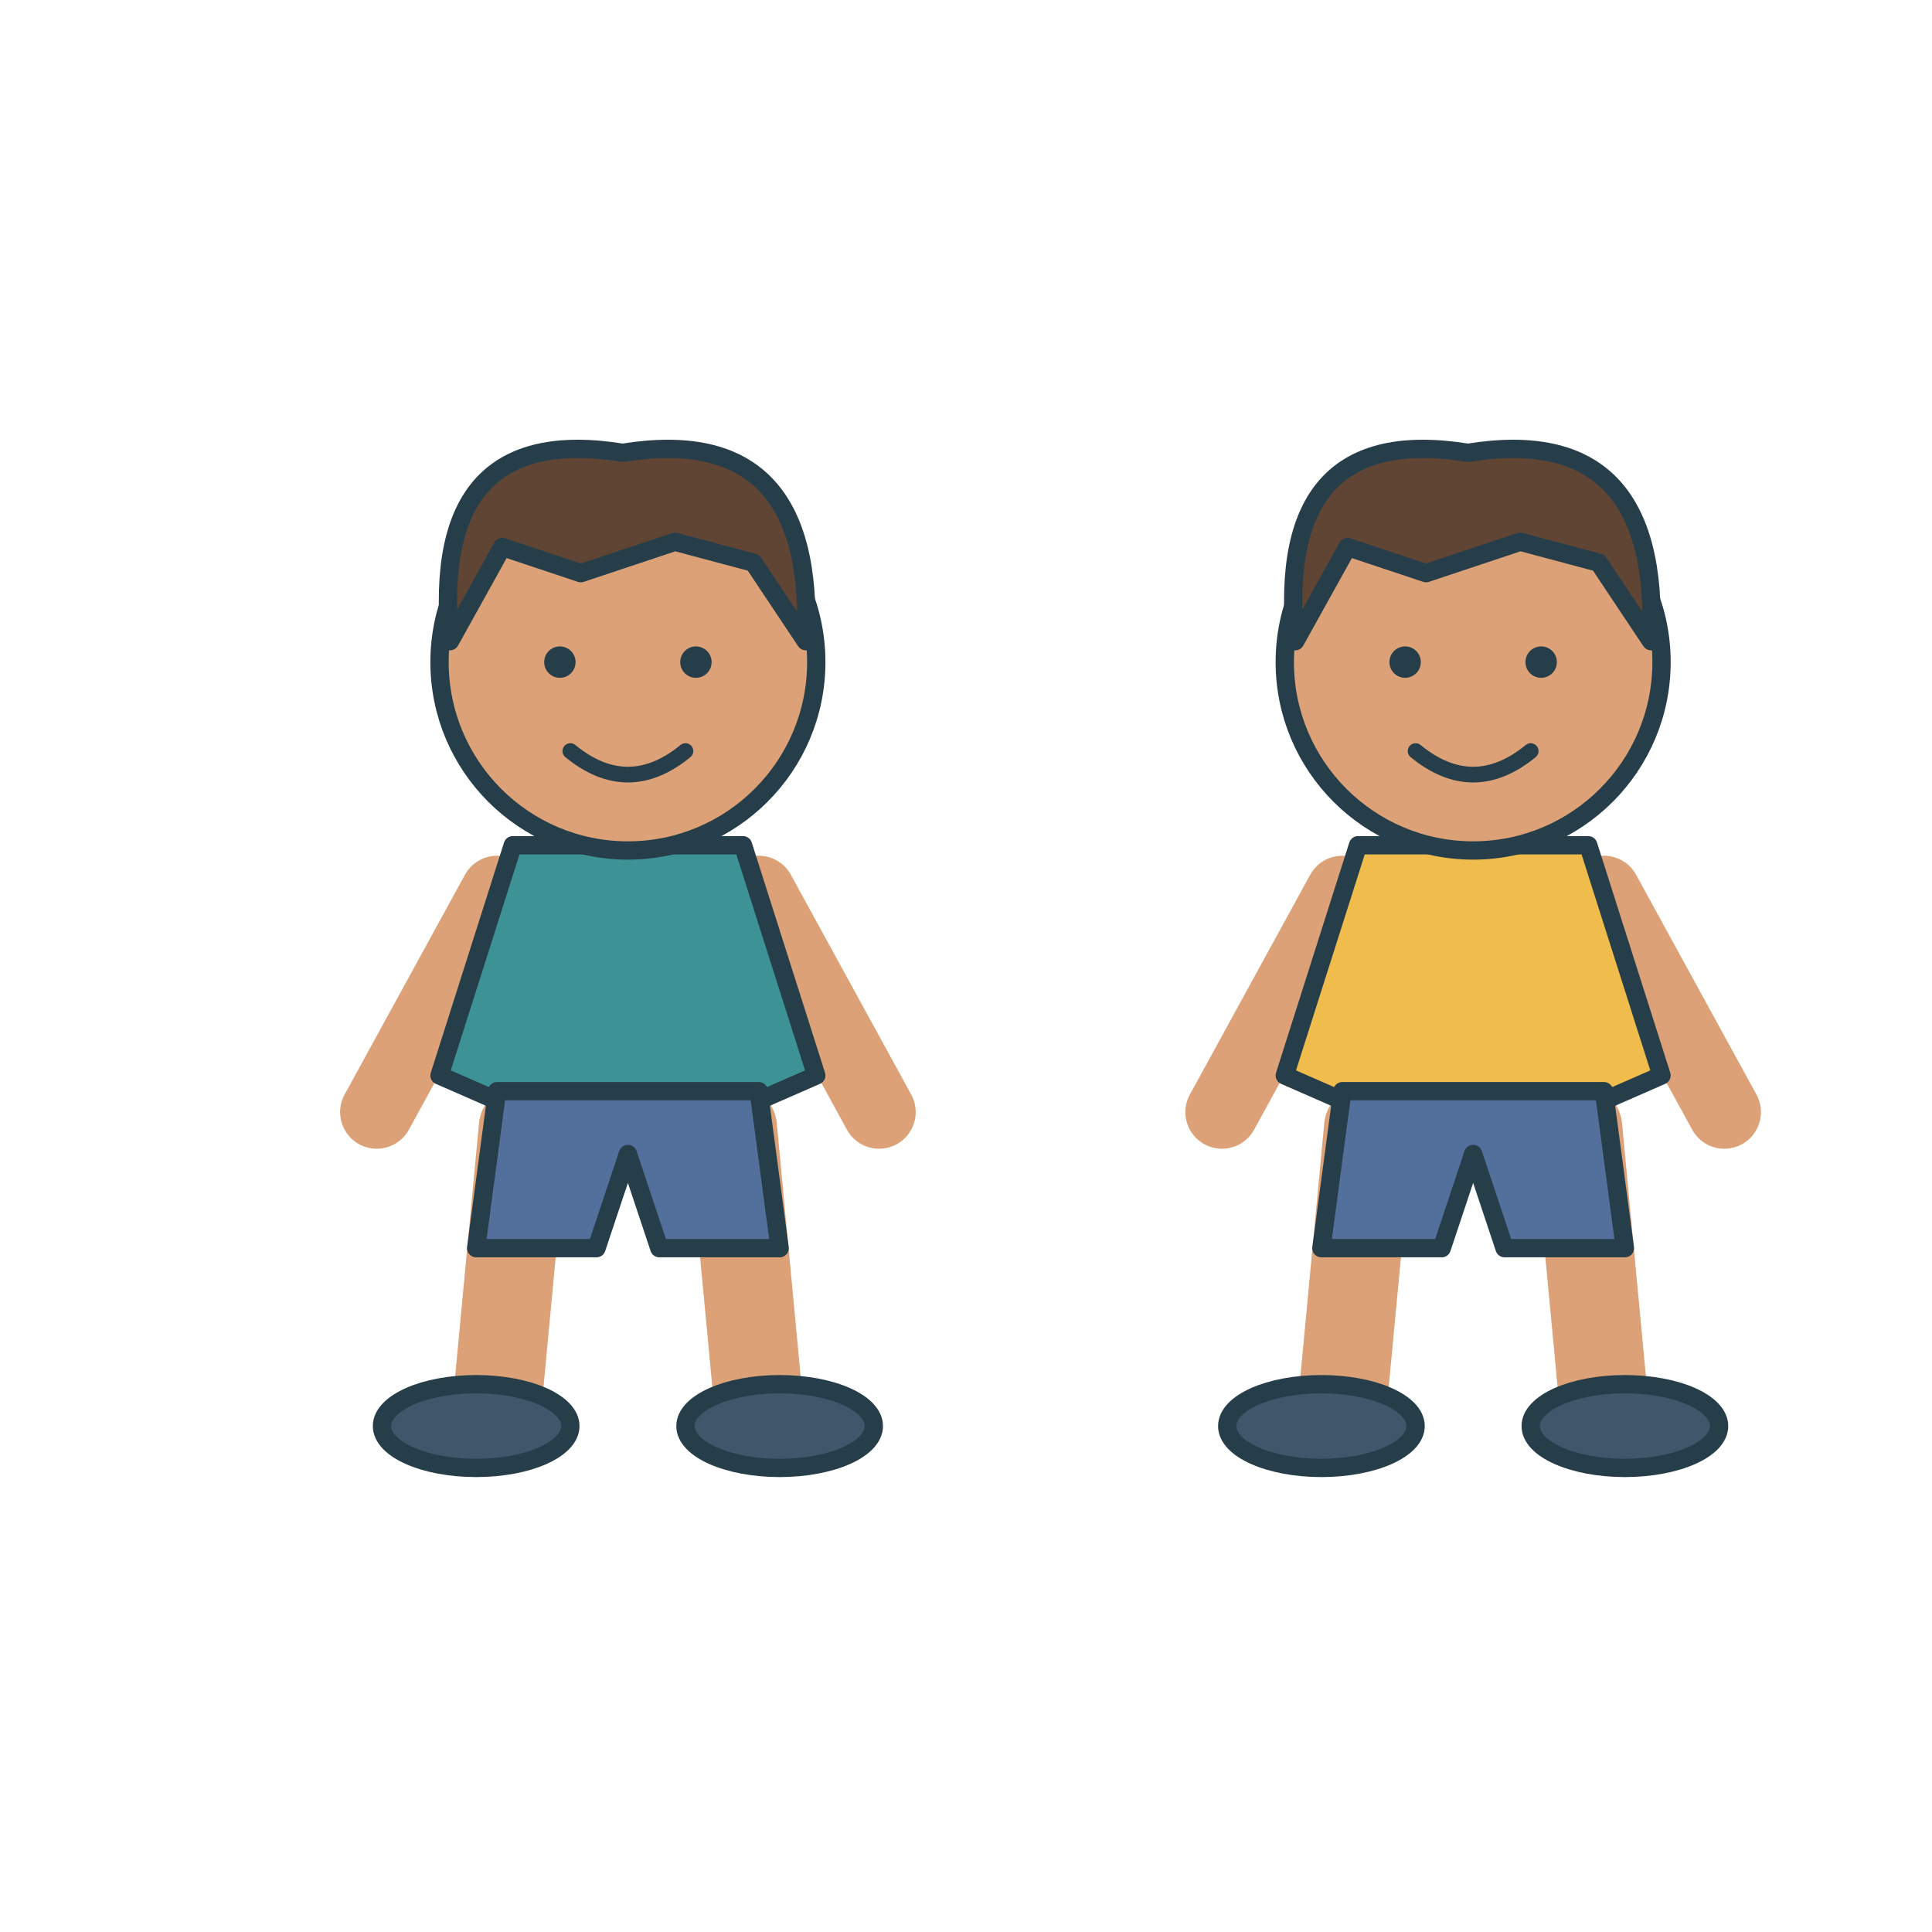
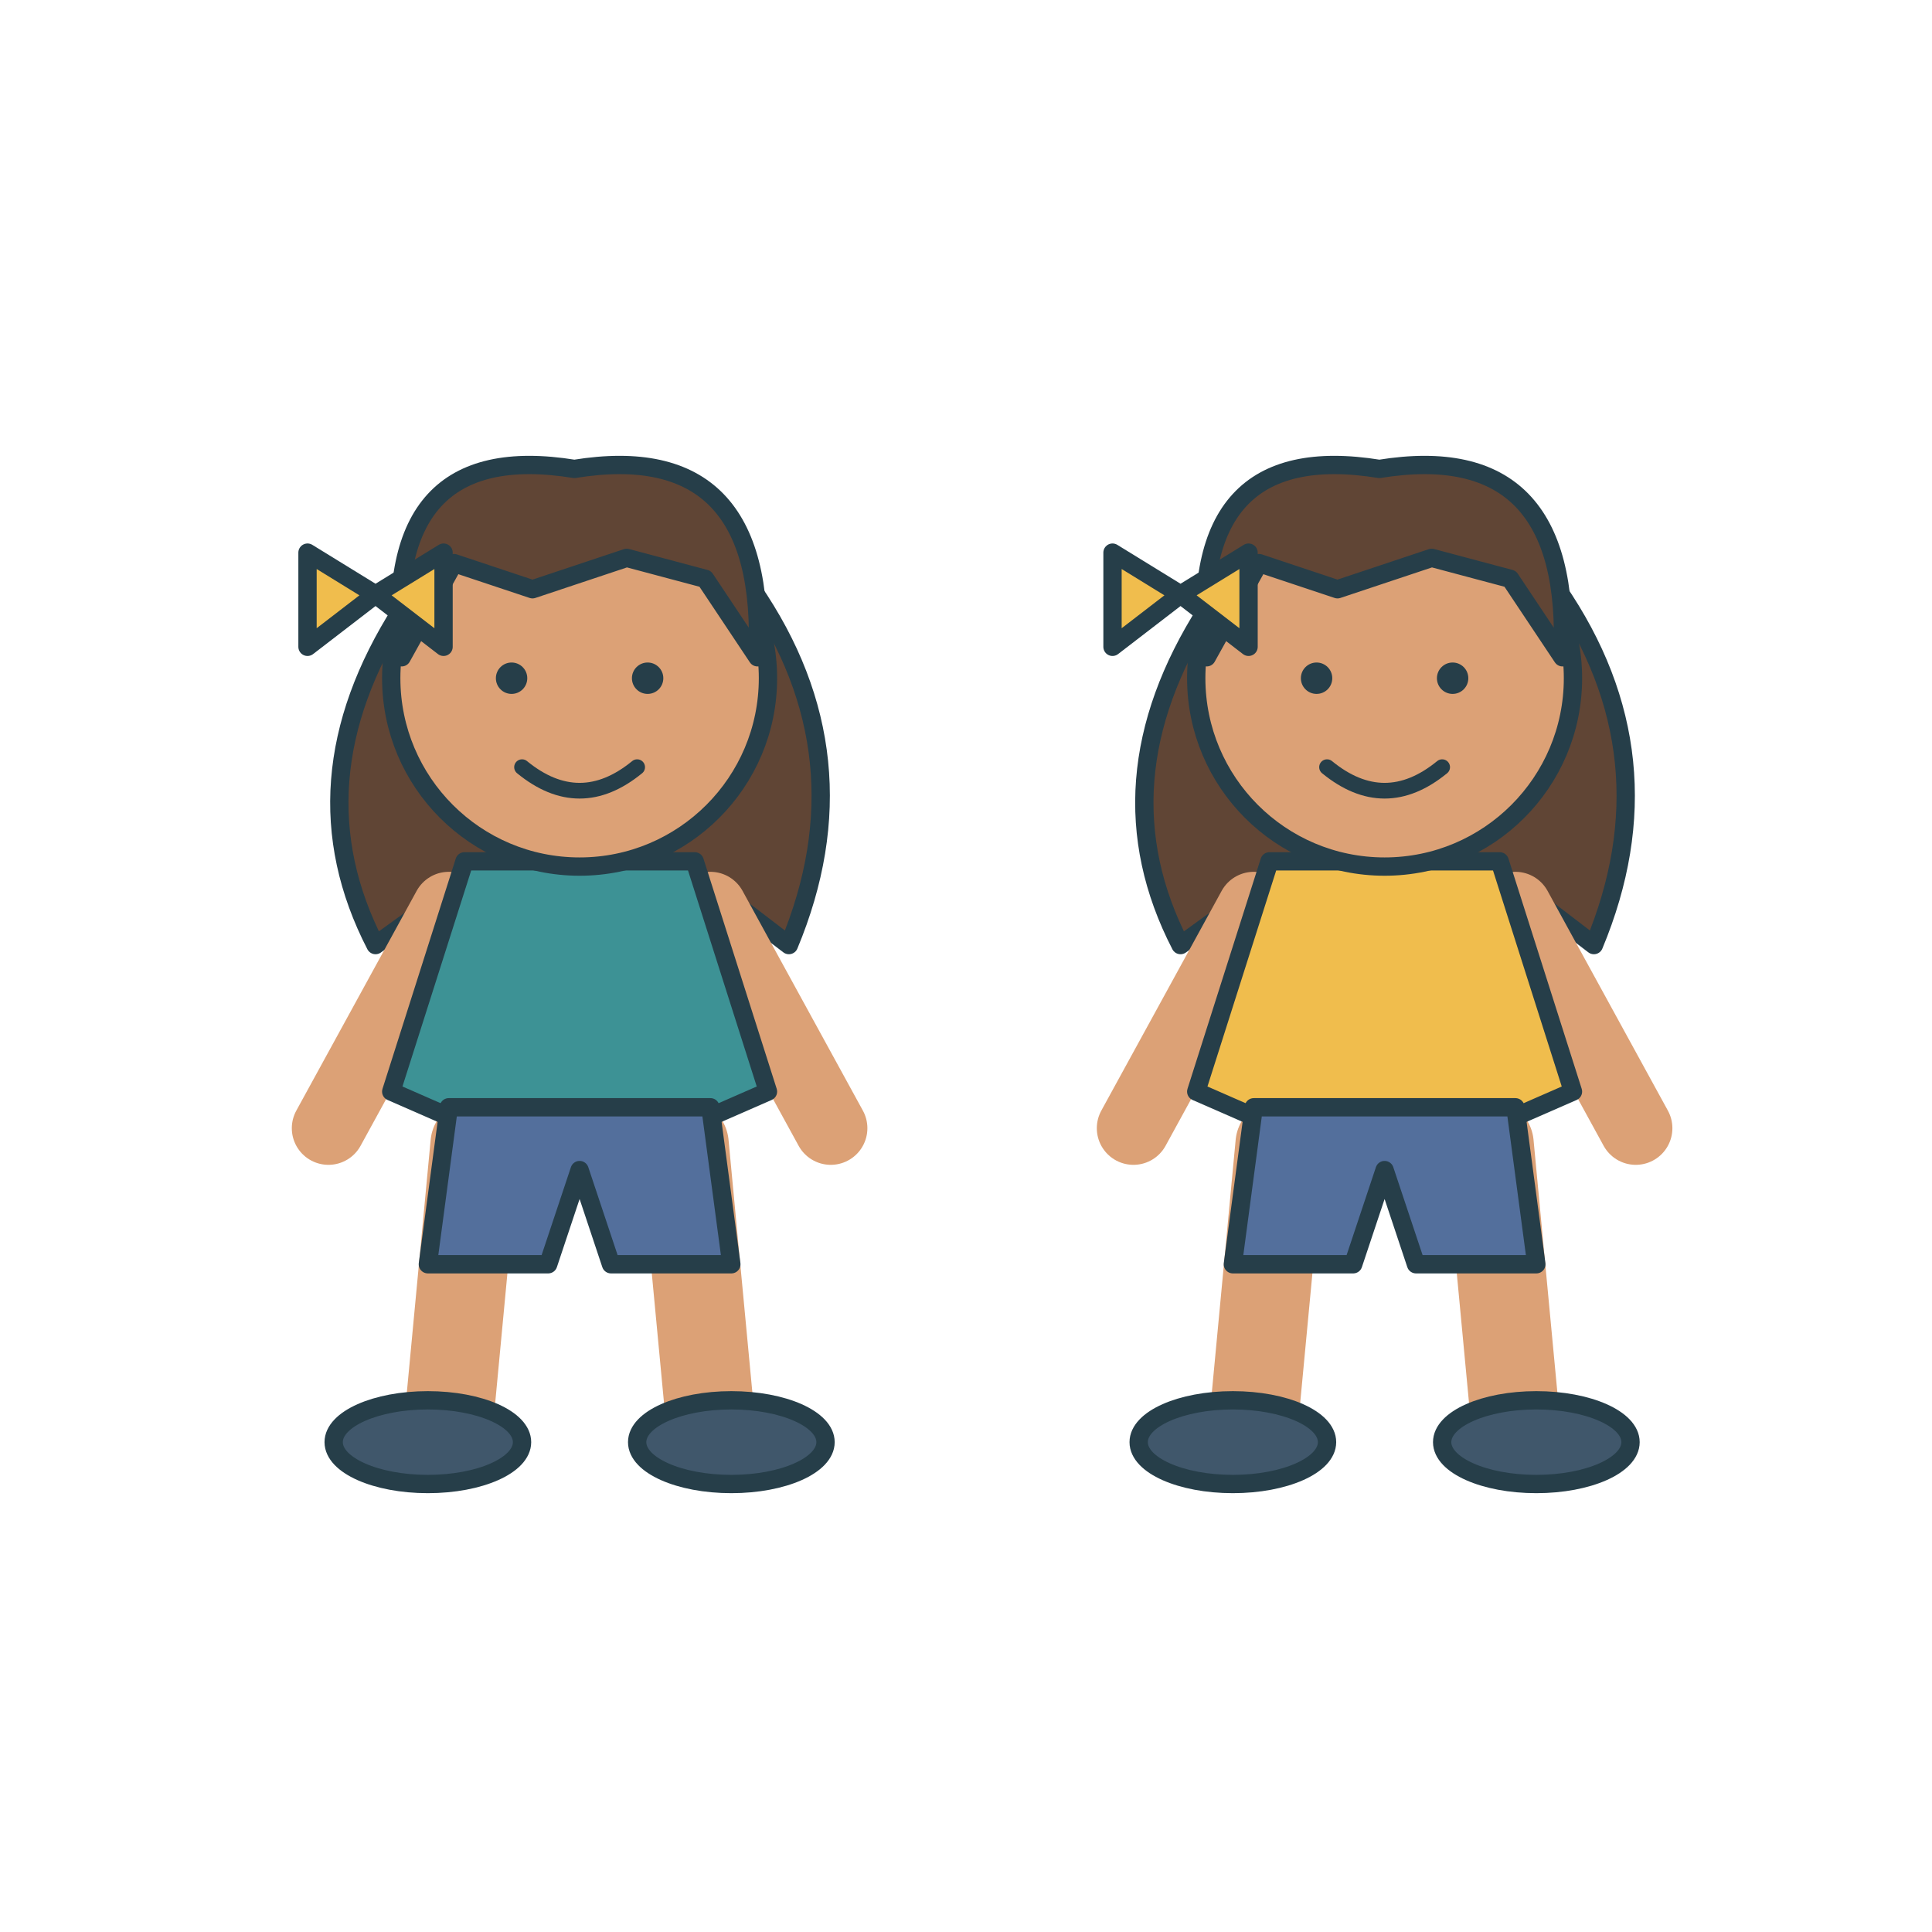
<svg xmlns="http://www.w3.org/2000/svg" viewBox="0 0 240 240">
  <g stroke="#263e49" stroke-width="3.5" stroke-linecap="round" stroke-linejoin="round">
-     <g transform="translate(0 40) scale(.65)">
+     <g transform="translate(-6 42) scale(.65)">
+       <path d="M86 52 Q65 85 81 116 L99 103 L143 103 L160 116 Q175 80 153 48 Z" fill="#604535" />
      <path d="M100 154 L95 207 M140 154 L145 207" fill="none" stroke="#dca176" stroke-width="17" />
      <path d="M95 109 L72 151 M145 109 L168 151" fill="none" stroke="#dca176" stroke-width="14" />
      <path d="M98 100 L142 100 L156 144 L140 151 L100 151 L84 144 Z" fill="#3d9295" />
      <path d="M95 147 L145 147 L149 177 L126 177 L120 159 L114 177 L91 177 Z" fill="#536f9c" />
      <circle cx="120" cy="65" r="36" fill="#dca176" />
      <path d="M86 61 Q82 19 119 25 Q156 19 154 61 L144 46 L129 42 L111 48 L96 43 Z" fill="#604535" />
      <circle cx="107.0" cy="65" r="3" fill="#263e49" stroke="none" />
      <circle cx="133.0" cy="65" r="3" fill="#263e49" stroke="none" />
      <path d="M109 82 Q120 91 131 82" fill="none" stroke-width="3" />
      <ellipse cx="91" cy="211" rx="18" ry="8" fill="#40576b" />
      <ellipse cx="149" cy="211" rx="18" ry="8" fill="#40576b" />
+       <path d="M81 49 L68 41 L68 59 Z M81 49 L94 41 L94 59 Z" fill="#f0bd4d" />
    </g>
-     <g transform="translate(105 40) scale(.65)">
+     <g transform="translate(94 42) scale(.65)">
+       <path d="M86 52 Q65 85 81 116 L99 103 L143 103 L160 116 Q175 80 153 48 Z" fill="#604535" />
      <path d="M100 154 L95 207 M140 154 L145 207" fill="none" stroke="#dca176" stroke-width="17" />
      <path d="M95 109 L72 151 M145 109 L168 151" fill="none" stroke="#dca176" stroke-width="14" />
      <path d="M98 100 L142 100 L156 144 L140 151 L100 151 L84 144 Z" fill="#f0bd4d" />
      <path d="M95 147 L145 147 L149 177 L126 177 L120 159 L114 177 L91 177 Z" fill="#536f9c" />
      <circle cx="120" cy="65" r="36" fill="#dca176" />
      <path d="M86 61 Q82 19 119 25 Q156 19 154 61 L144 46 L129 42 L111 48 L96 43 Z" fill="#604535" />
      <circle cx="107.0" cy="65" r="3" fill="#263e49" stroke="none" />
      <circle cx="133.0" cy="65" r="3" fill="#263e49" stroke="none" />
      <path d="M109 82 Q120 91 131 82" fill="none" stroke-width="3" />
      <ellipse cx="91" cy="211" rx="18" ry="8" fill="#40576b" />
      <ellipse cx="149" cy="211" rx="18" ry="8" fill="#40576b" />
+       <path d="M81 49 L68 41 L68 59 Z M81 49 L94 41 L94 59 Z" fill="#f0bd4d" />
    </g>
  </g>
</svg>
